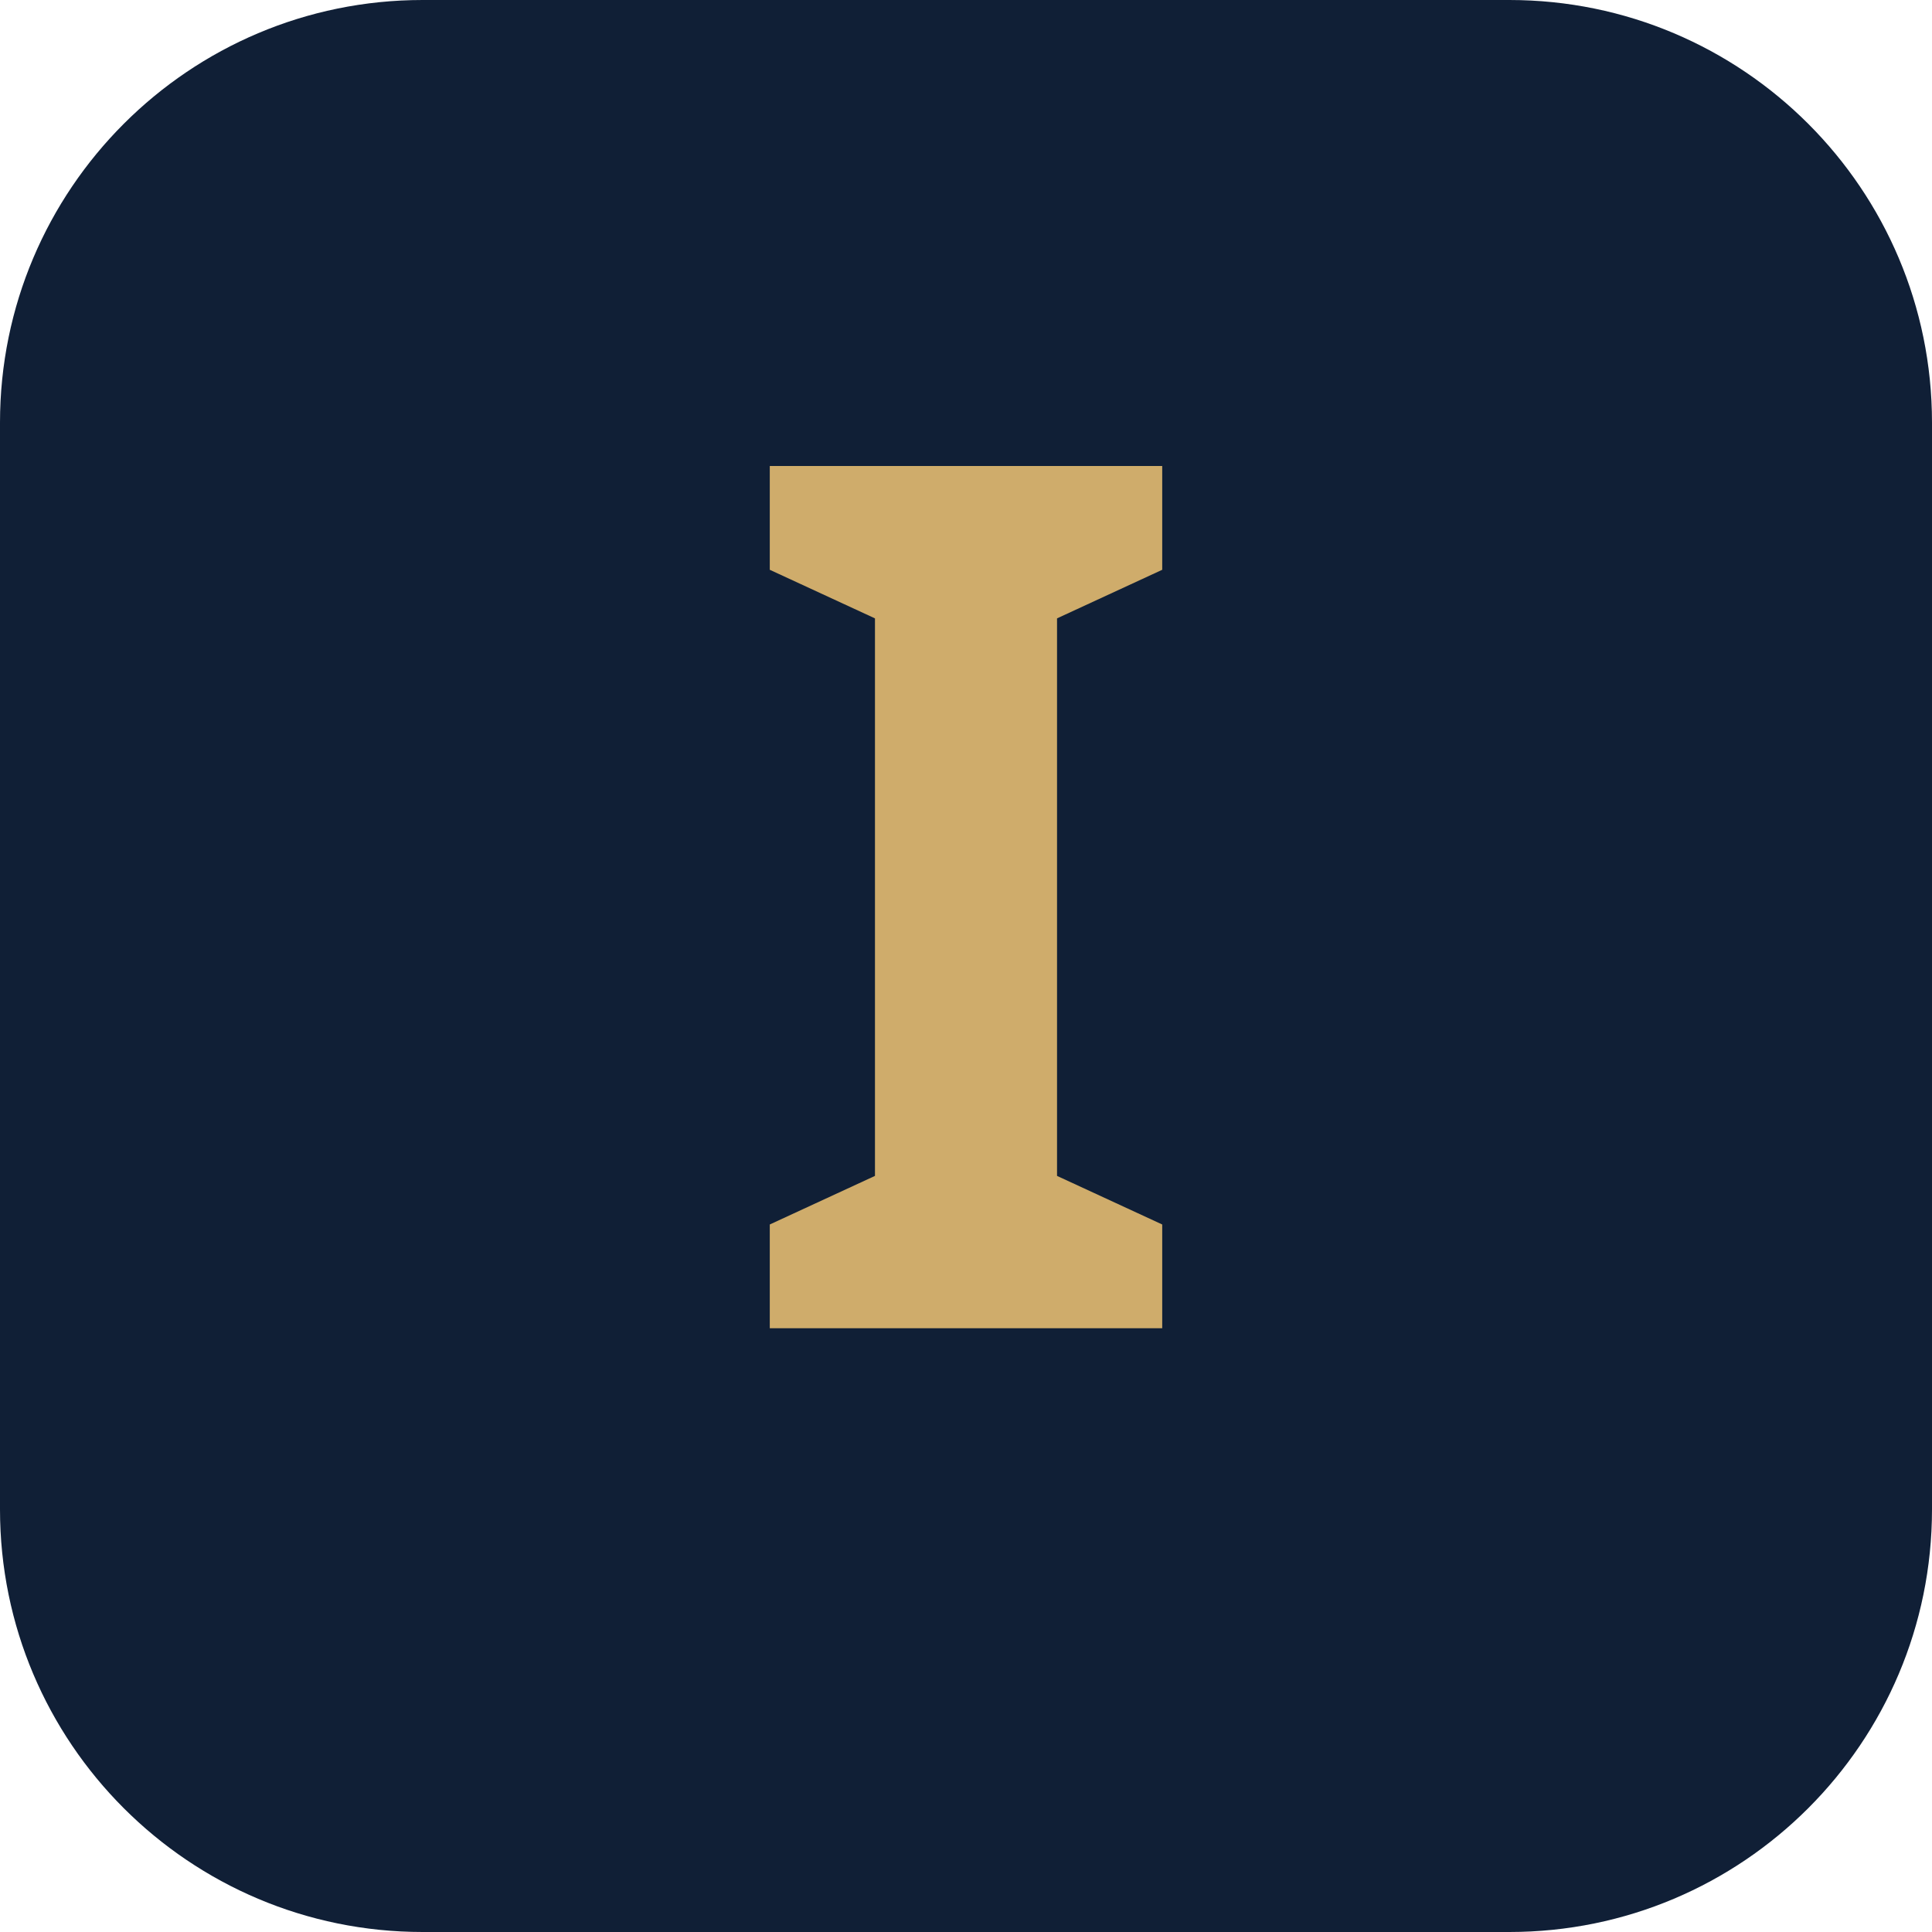
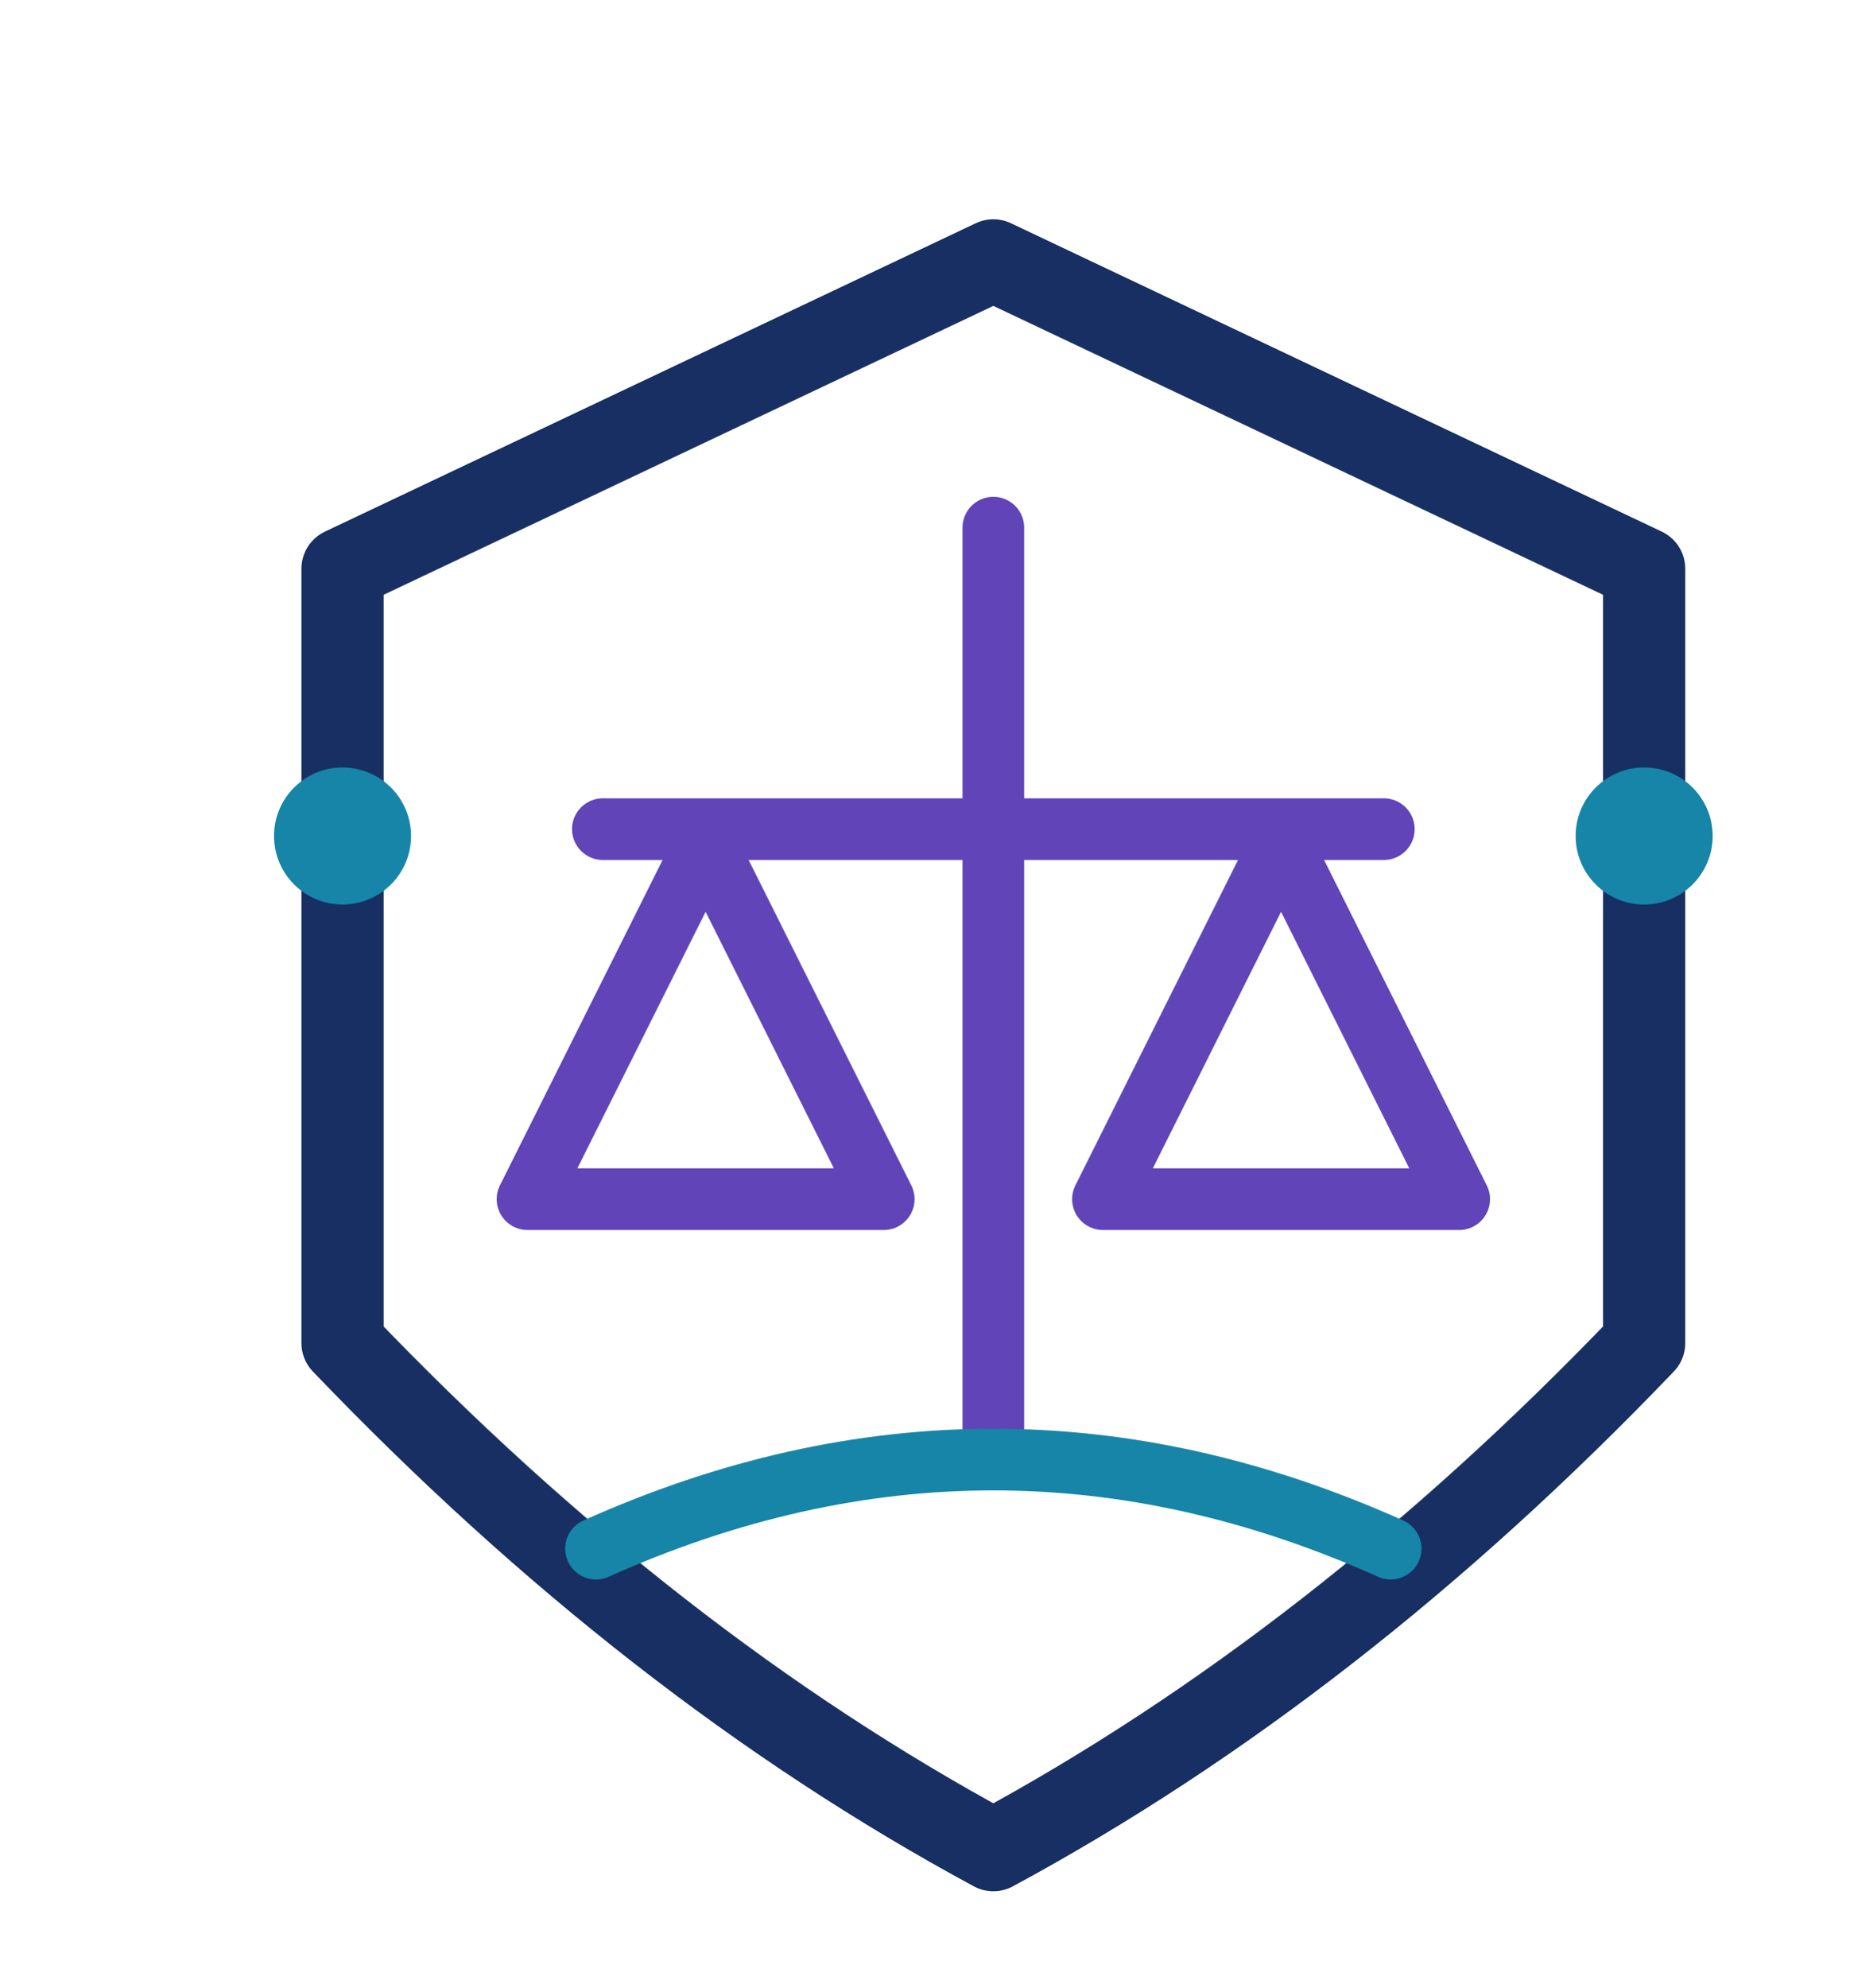
- <svg xmlns="http://www.w3.org/2000/svg" viewBox="0 0 64 64">
-   <rect width="64" height="64" rx="14" fill="#101f36" />
-   <text x="32" y="44" text-anchor="middle" font-family="sans-serif" font-weight="bold" font-size="40" fill="#cfac6b">I</text>
+ <svg xmlns="http://www.w3.org/2000/svg" viewBox="0 0 270 290">
+   <g transform="translate(20 22)" fill="none" stroke-linecap="round" stroke-linejoin="round">
+     <path d="M125 16 L220 61 L220 174 Q175 221 125 248 Q75 221 30 174 L30 61 Z" stroke="#172F62" stroke-width="12" />
+     <path d="M125 55 V190 M68 99 H182 M83 101 L57 153 H109 Z M167 101 L141 153 H193 Z" stroke="#6044B8" stroke-width="9" />
+     <path d="M67 204 Q125 178 183 204" stroke="#1685A7" stroke-width="9" />
+     <circle cx="30" cy="100" r="10" fill="#1685A7" stroke="none" />
+     <circle cx="220" cy="100" r="10" fill="#1685A7" stroke="none" />
+   </g>
</svg>
